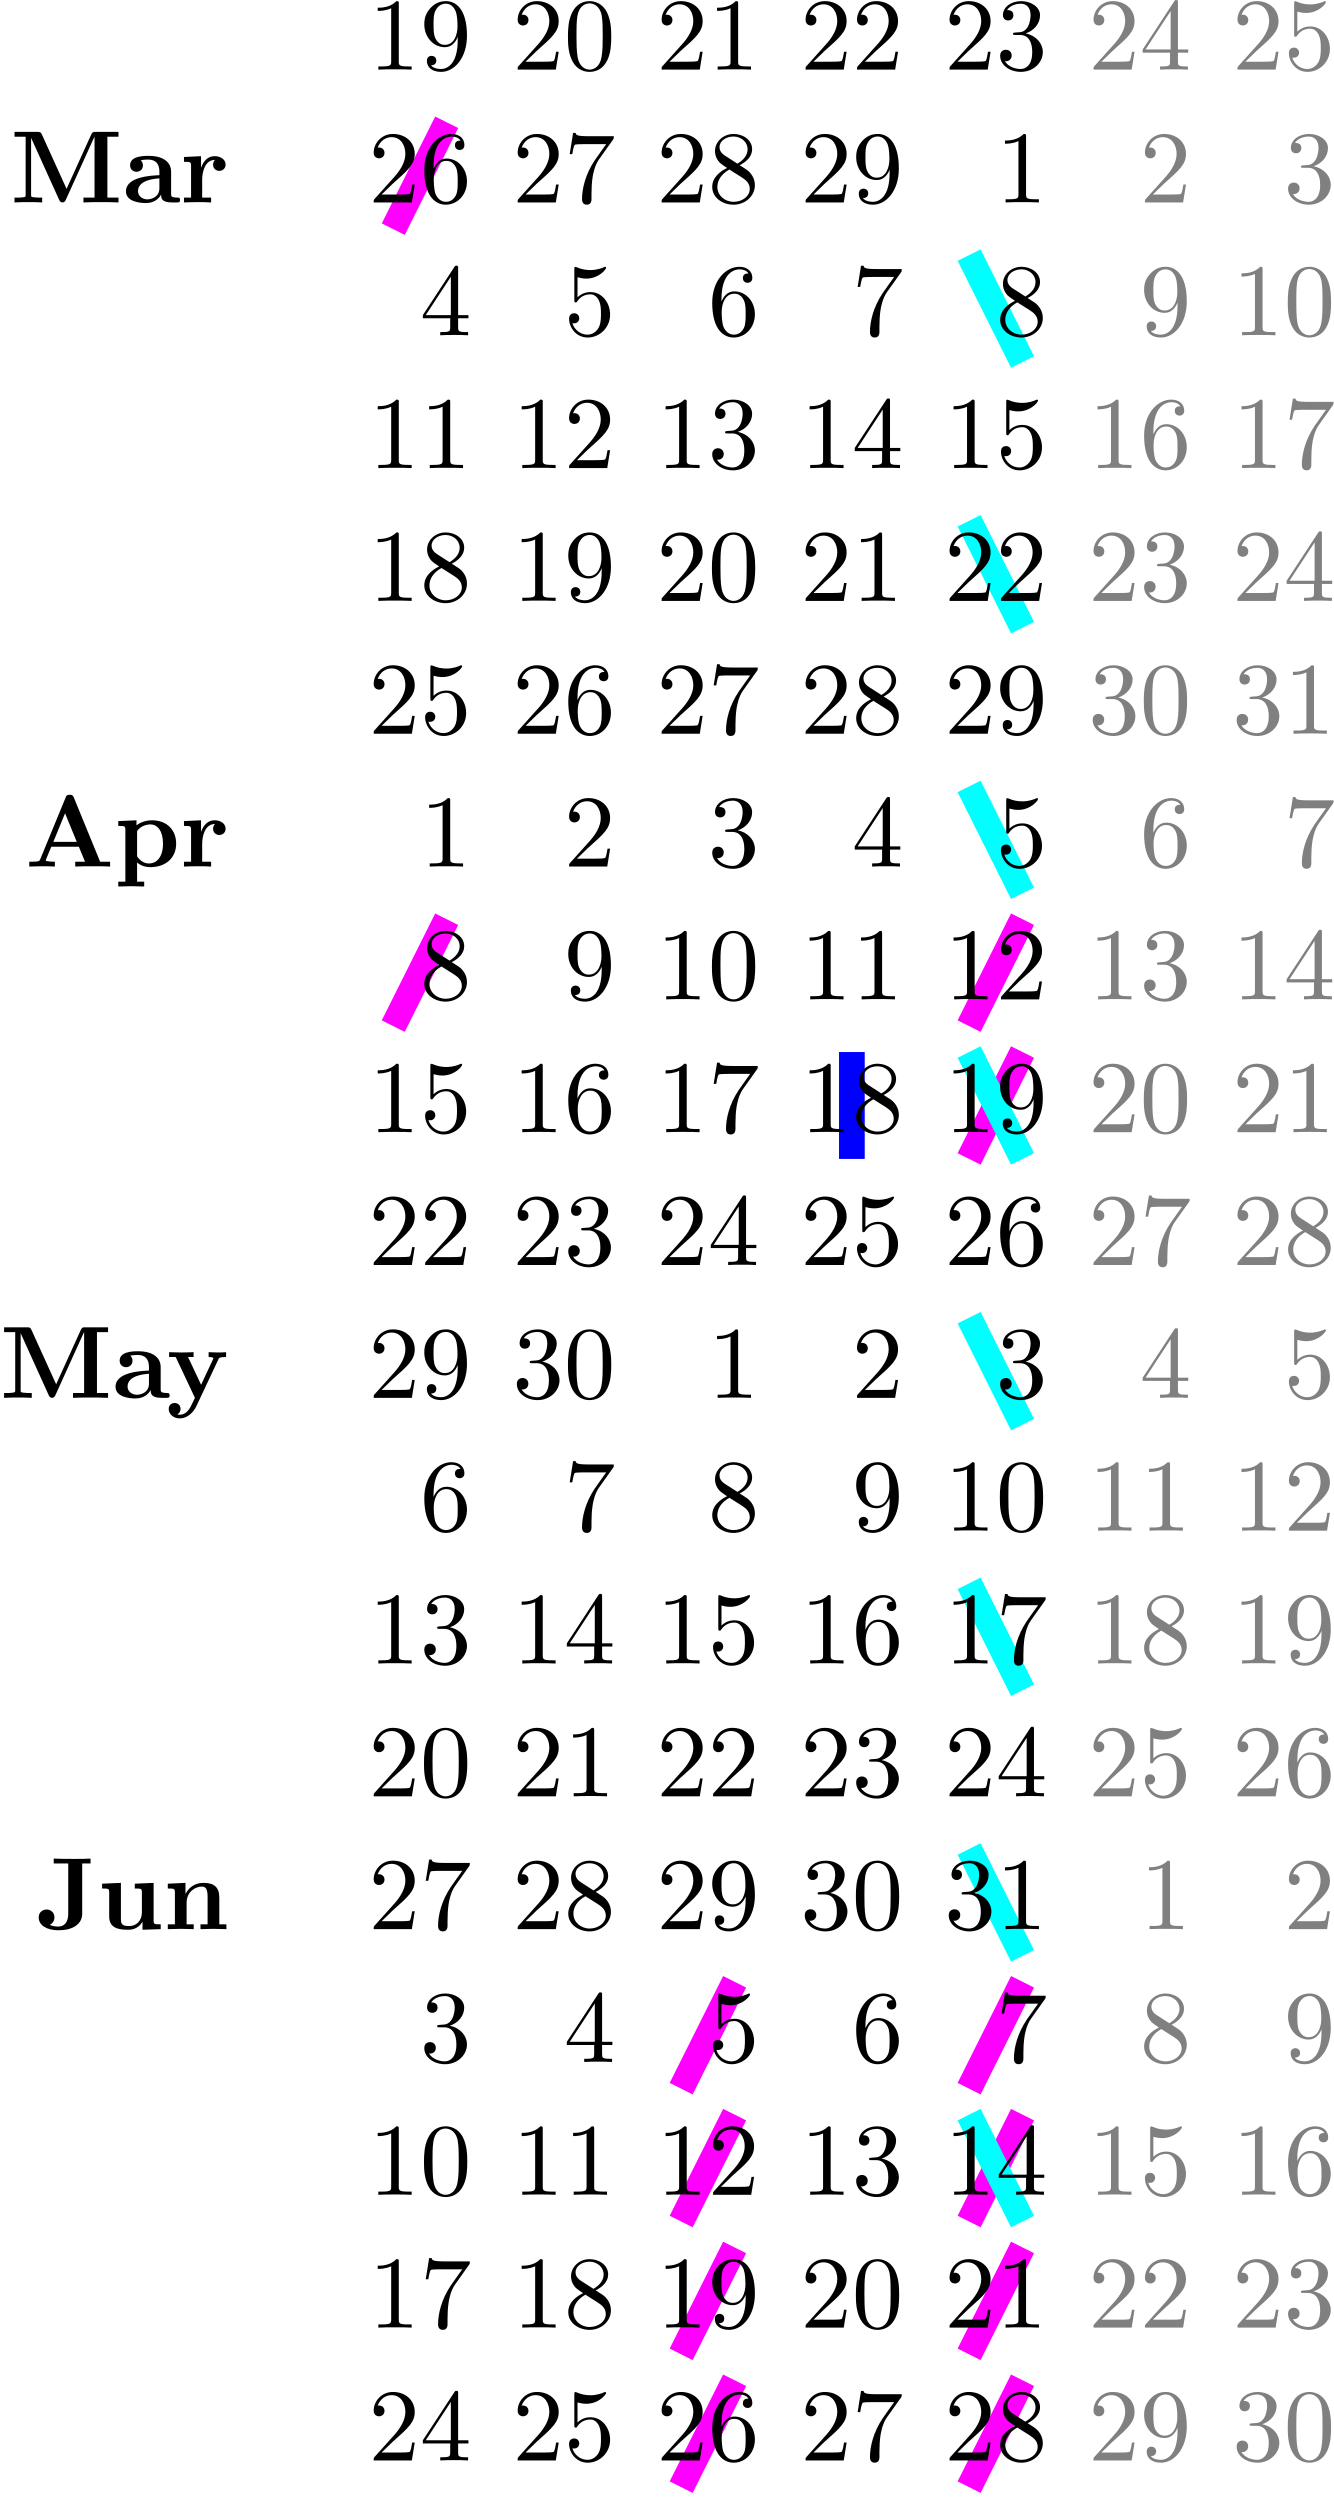
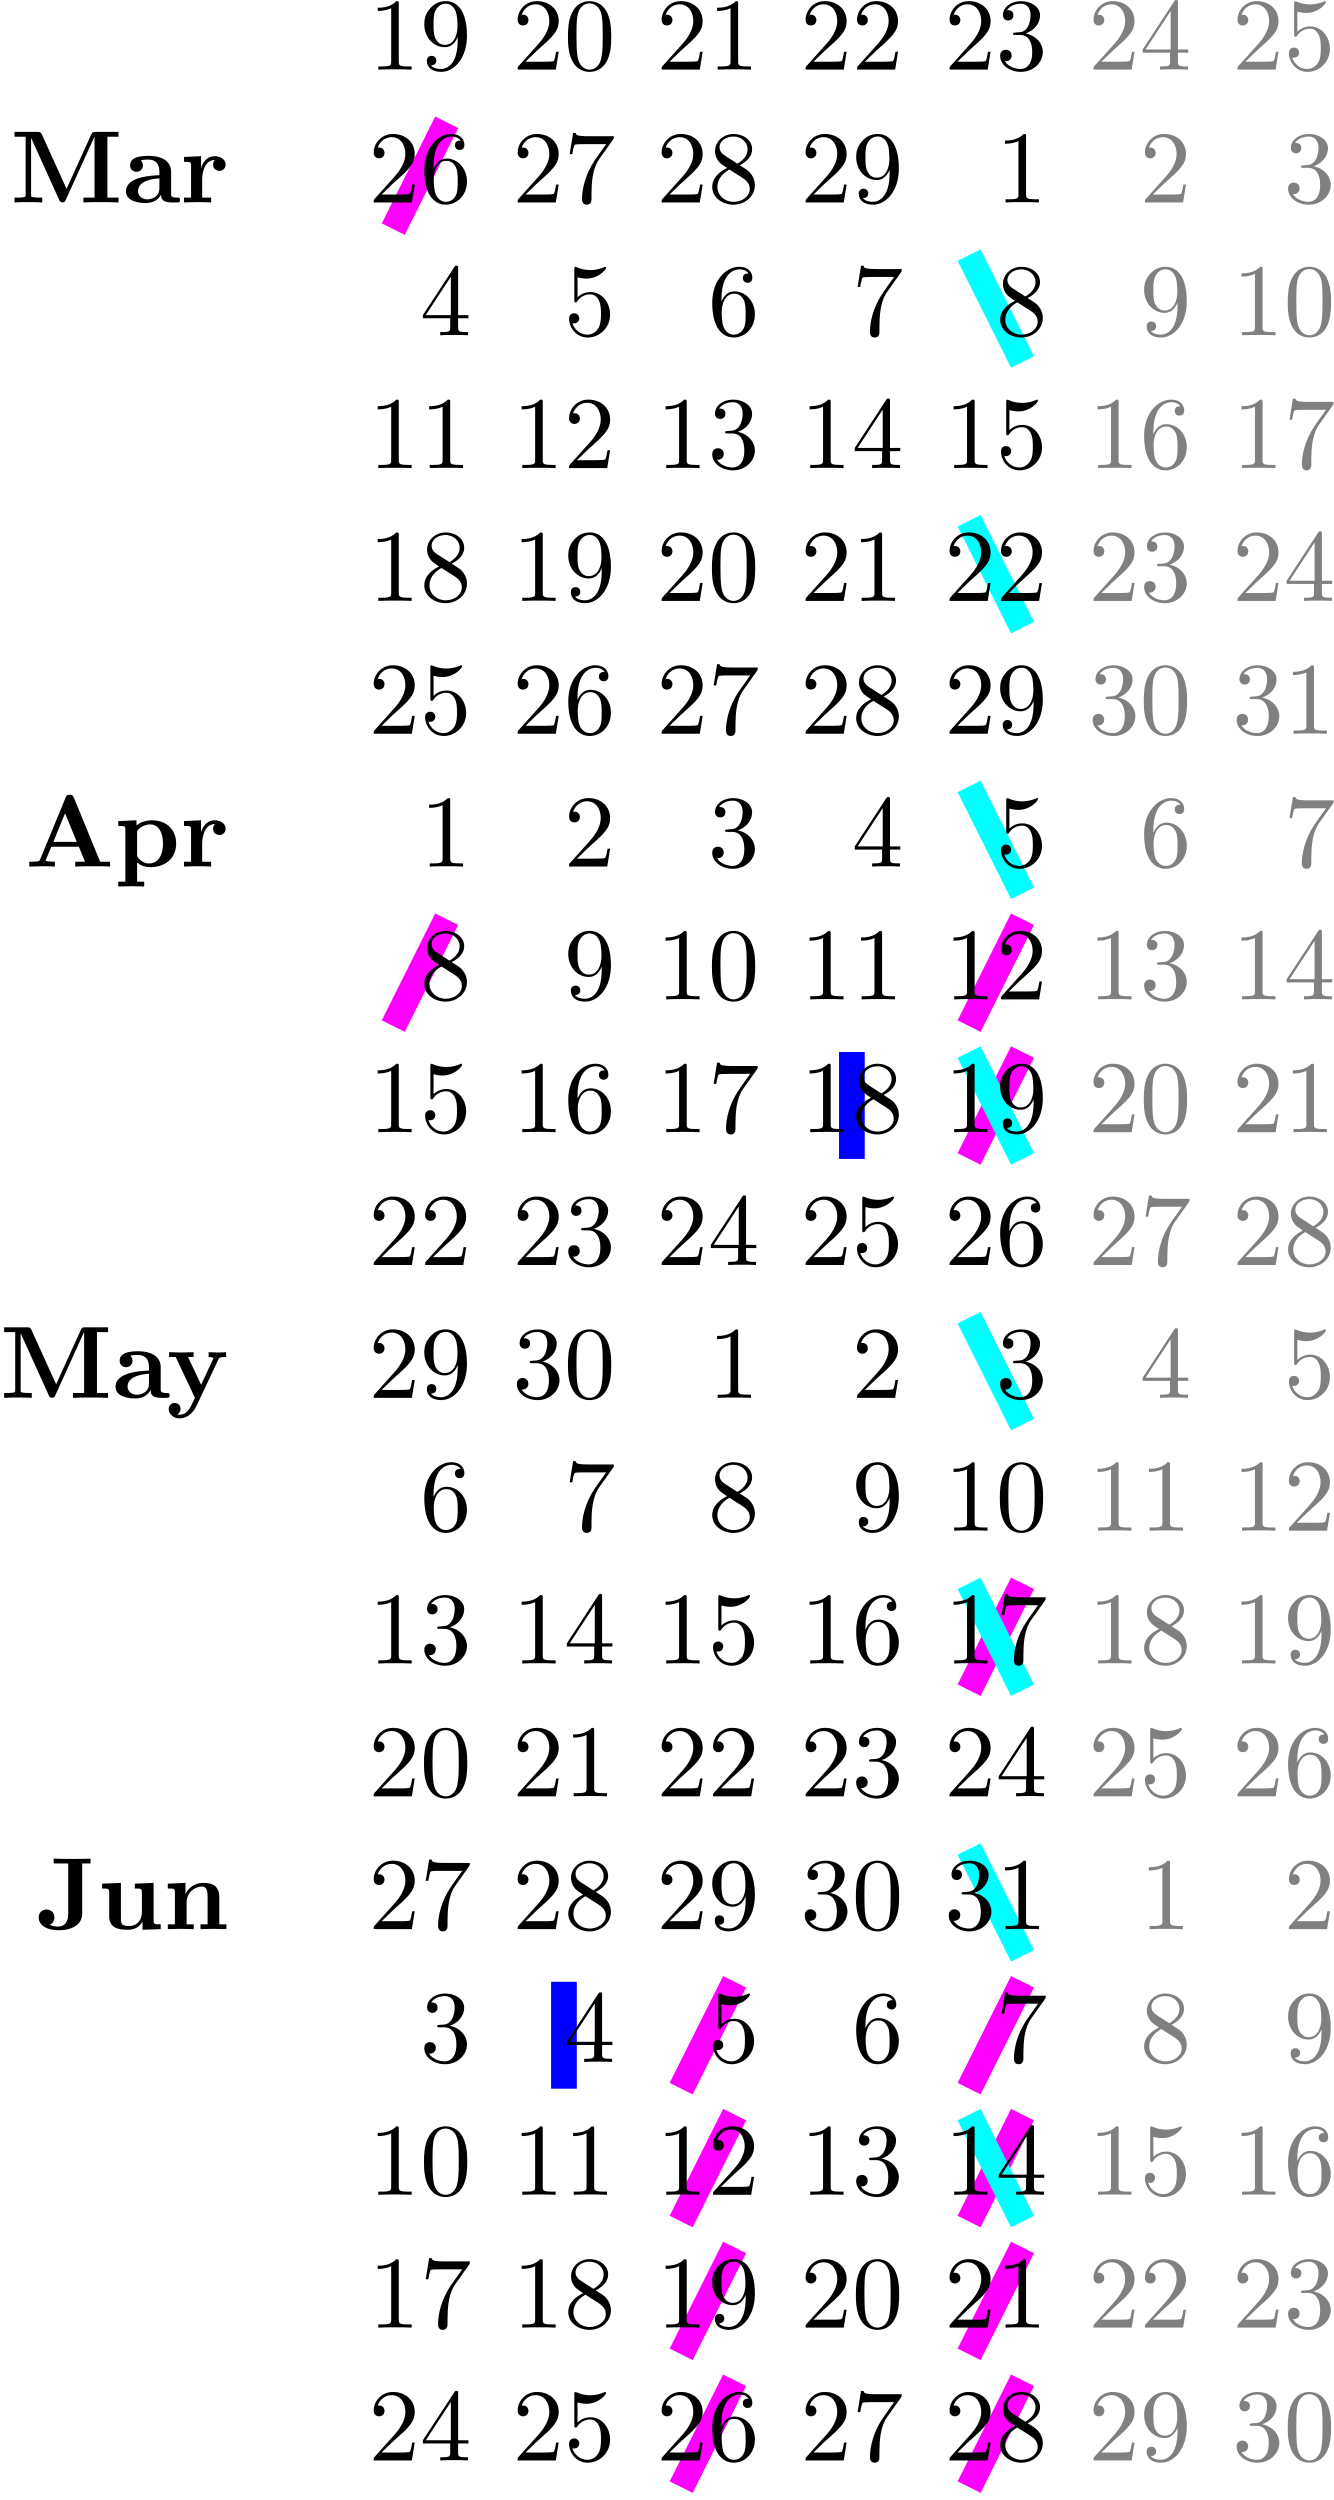
<svg xmlns="http://www.w3.org/2000/svg" xmlns:xlink="http://www.w3.org/1999/xlink" version="1.1" width="198.077pt" height="371.311pt" viewBox="10.179 253.291 198.077 371.311">
  <defs>
    <path id="g3-65" d="M5.171-7.331C5.051-7.615 4.92-7.615 4.735-7.615C4.429-7.615 4.385-7.527 4.309-7.331L1.604-.764C1.538-.6 1.505-.513 .676-.513H.447V0C.862-.011 1.385-.033 1.724-.033C2.149-.033 2.76-.033 3.164 0V-.513C3.142-.513 2.193-.513 2.193-.655C2.193-.665 2.225-.775 2.236-.785L2.782-2.105H5.705L6.36-.513H5.324V0C5.738-.033 6.775-.033 7.244-.033C7.68-.033 8.64-.033 9.022 0V-.513H7.964L5.171-7.331ZM4.244-5.651L5.487-2.618H3L4.244-5.651Z" />
    <path id="g3-74" d="M4.865-6.971H5.749V-7.484C5.367-7.451 4.44-7.451 4.015-7.451C3.436-7.451 2.367-7.451 1.844-7.484V-6.971H3.382V-1.625C3.382-1.418 3.382-.273 2.302-.273C2.116-.273 1.756-.305 1.429-.447V-.458C1.429-.458 1.92-.665 1.92-1.244C1.92-1.833 1.451-2.084 1.091-2.084C.687-2.084 .251-1.811 .251-1.244C.251-.404 1.113 .12 2.356 .12C3.818 .12 4.865-.502 4.865-1.636V-6.971Z" />
    <path id="g3-77" d="M5.956-1.44L3.338-7.211C3.218-7.484 3.098-7.484 2.858-7.484H.436V-6.971H1.615V-.829C1.615-.589 1.604-.578 1.298-.545C1.036-.513 1.015-.513 .709-.513H.436V0C.851-.033 1.473-.033 1.898-.033C2.356-.033 2.924-.033 3.371 0V-.513H3.098C2.902-.513 2.716-.524 2.52-.545C2.204-.578 2.193-.589 2.193-.829V-6.829H2.204L5.171-.273C5.269-.055 5.4 0 5.52 0C5.738 0 5.825-.164 5.869-.262L8.913-6.971H8.924V-.513H7.745V0C8.138-.033 9.153-.033 9.6-.033S11.073-.033 11.465 0V-.513H10.287V-6.971H11.465V-7.484H9.055C8.815-7.484 8.695-7.484 8.575-7.211L5.956-1.44Z" />
    <path id="g3-97" d="M4.08-.84C4.08-.502 4.08 0 5.215 0H5.738C5.956 0 6.087 0 6.087-.262C6.087-.513 5.945-.513 5.804-.513C5.138-.524 5.138-.665 5.138-.916V-3.262C5.138-4.233 4.364-4.942 2.738-4.942C2.116-4.942 .785-4.898 .785-3.938C.785-3.458 1.167-3.251 1.462-3.251C1.8-3.251 2.149-3.48 2.149-3.938C2.149-4.265 1.942-4.451 1.909-4.473C2.215-4.538 2.564-4.549 2.695-4.549C3.513-4.549 3.895-4.091 3.895-3.262V-2.891C3.12-2.858 .349-2.76 .349-1.178C.349-.131 1.702 .065 2.455 .065C3.327 .065 3.84-.382 4.08-.84ZM3.895-2.553V-1.516C3.895-.469 2.891-.327 2.618-.327C2.062-.327 1.625-.709 1.625-1.189C1.625-2.367 3.349-2.52 3.895-2.553Z" />
    <path id="g3-110" d="M1.244-3.884V-.513H.491V0C.796-.011 1.451-.033 1.865-.033C2.291-.033 2.935-.011 3.24 0V-.513H2.487V-2.793C2.487-3.982 3.425-4.516 4.113-4.516C4.484-4.516 4.713-4.287 4.713-3.458V-.513H3.96V0C4.265-.011 4.92-.033 5.335-.033C5.76-.033 6.404-.011 6.709 0V-.513H5.956V-3.338C5.956-4.484 5.367-4.909 4.276-4.909C3.229-4.909 2.651-4.287 2.367-3.731V-4.909L.491-4.822V-4.309C1.167-4.309 1.244-4.309 1.244-3.884Z" />
    <path id="g3-112" d="M2.4-3.589C2.4-3.796 2.411-3.807 2.564-3.96C3-4.407 3.567-4.473 3.807-4.473C4.538-4.473 5.149-3.807 5.149-2.433C5.149-.895 4.385-.327 3.676-.327C3.524-.327 3.011-.327 2.52-.916C2.4-1.058 2.4-1.069 2.4-1.276V-3.589ZM2.4-.425C2.869-.044 3.349 .065 3.796 .065C5.433 .065 6.545-.916 6.545-2.433C6.545-3.884 5.553-4.909 3.982-4.909C3.164-4.909 2.585-4.571 2.335-4.375V-4.909L.404-4.822V-4.309C1.08-4.309 1.156-4.309 1.156-3.895V1.604H.404V2.116C.709 2.105 1.364 2.084 1.778 2.084C2.204 2.084 2.847 2.105 3.153 2.116V1.604H2.4V-.425Z" />
    <path id="g3-114" d="M2.215-3.676V-4.909L.404-4.822V-4.309C1.08-4.309 1.156-4.309 1.156-3.884V-.513H.404V0C.785-.011 1.276-.033 1.778-.033C2.193-.033 2.891-.033 3.284 0V-.513H2.335V-2.422C2.335-3.185 2.607-4.516 3.698-4.516C3.687-4.505 3.491-4.331 3.491-4.015C3.491-3.567 3.84-3.349 4.156-3.349S4.822-3.578 4.822-4.015C4.822-4.593 4.233-4.909 3.665-4.909C2.902-4.909 2.465-4.364 2.215-3.676Z" />
    <path id="g3-117" d="M4.778-.785V.065L6.709 0V-.513C6.033-.513 5.956-.513 5.956-.938V-4.909L3.96-4.822V-4.309C4.636-4.309 4.713-4.309 4.713-3.884V-1.8C4.713-.905 4.156-.327 3.36-.327C2.52-.327 2.487-.6 2.487-1.189V-4.909L.491-4.822V-4.309C1.167-4.309 1.244-4.309 1.244-3.884V-1.342C1.244-.175 2.127 .065 3.207 .065C3.491 .065 4.276 .065 4.778-.785Z" />
    <path id="g3-121" d="M5.52-4.102C5.596-4.255 5.629-4.331 6.327-4.331V-4.844C6.065-4.822 5.738-4.811 5.465-4.811S4.702-4.833 4.473-4.844V-4.331C4.495-4.331 4.985-4.331 4.985-4.2C4.985-4.189 4.942-4.08 4.931-4.069L3.676-1.385L2.291-4.331H2.88V-4.844C2.52-4.822 1.538-4.811 1.527-4.811C1.222-4.811 .731-4.833 .284-4.844V-4.331H.982L3.022 0L2.771 .524C2.531 1.047 2.182 1.789 1.407 1.789C1.255 1.789 1.233 1.778 1.145 1.745C1.244 1.702 1.495 1.549 1.495 1.167C1.495 .807 1.233 .545 .862 .545C.556 .545 .24 .753 .24 1.178C.24 1.735 .753 2.182 1.407 2.182C2.247 2.182 2.88 1.505 3.175 .884L5.52-4.102Z" />
    <path id="g4-48" d="M5.018-3.491C5.018-4.364 4.964-5.236 4.582-6.044C4.08-7.091 3.185-7.265 2.727-7.265C2.073-7.265 1.276-6.982 .829-5.967C.48-5.215 .425-4.364 .425-3.491C.425-2.673 .469-1.691 .916-.862C1.385 .022 2.182 .24 2.716 .24C3.305 .24 4.135 .011 4.615-1.025C4.964-1.778 5.018-2.629 5.018-3.491ZM2.716 0C2.291 0 1.647-.273 1.451-1.32C1.331-1.975 1.331-2.978 1.331-3.622C1.331-4.32 1.331-5.04 1.418-5.629C1.625-6.927 2.444-7.025 2.716-7.025C3.076-7.025 3.796-6.829 4.004-5.749C4.113-5.138 4.113-4.309 4.113-3.622C4.113-2.804 4.113-2.062 3.993-1.364C3.829-.327 3.207 0 2.716 0Z" />
    <path id="g4-49" d="M3.207-6.982C3.207-7.244 3.207-7.265 2.956-7.265C2.28-6.567 1.32-6.567 .971-6.567V-6.229C1.189-6.229 1.833-6.229 2.4-6.513V-.862C2.4-.469 2.367-.338 1.385-.338H1.036V0C1.418-.033 2.367-.033 2.804-.033S4.189-.033 4.571 0V-.338H4.222C3.24-.338 3.207-.458 3.207-.862V-6.982Z" />
    <path id="g4-50" d="M1.385-.84L2.542-1.964C4.244-3.469 4.898-4.058 4.898-5.149C4.898-6.393 3.916-7.265 2.585-7.265C1.353-7.265 .545-6.262 .545-5.291C.545-4.68 1.091-4.68 1.124-4.68C1.309-4.68 1.691-4.811 1.691-5.258C1.691-5.542 1.495-5.825 1.113-5.825C1.025-5.825 1.004-5.825 .971-5.815C1.222-6.524 1.811-6.927 2.444-6.927C3.436-6.927 3.905-6.044 3.905-5.149C3.905-4.276 3.36-3.415 2.76-2.738L.665-.404C.545-.284 .545-.262 .545 0H4.593L4.898-1.898H4.625C4.571-1.571 4.495-1.091 4.385-.927C4.309-.84 3.589-.84 3.349-.84H1.385Z" />
    <path id="g4-51" d="M3.164-3.84C4.058-4.135 4.691-4.898 4.691-5.76C4.691-6.655 3.731-7.265 2.684-7.265C1.582-7.265 .753-6.611 .753-5.782C.753-5.422 .993-5.215 1.309-5.215C1.647-5.215 1.865-5.455 1.865-5.771C1.865-6.316 1.353-6.316 1.189-6.316C1.527-6.851 2.247-6.993 2.64-6.993C3.087-6.993 3.687-6.753 3.687-5.771C3.687-5.64 3.665-5.007 3.382-4.527C3.055-4.004 2.684-3.971 2.411-3.96C2.324-3.949 2.062-3.927 1.985-3.927C1.898-3.916 1.822-3.905 1.822-3.796C1.822-3.676 1.898-3.676 2.084-3.676H2.564C3.458-3.676 3.862-2.935 3.862-1.865C3.862-.382 3.109-.065 2.629-.065C2.16-.065 1.342-.251 .96-.895C1.342-.84 1.68-1.08 1.68-1.495C1.68-1.887 1.385-2.105 1.069-2.105C.807-2.105 .458-1.953 .458-1.473C.458-.48 1.473 .24 2.662 .24C3.993 .24 4.985-.753 4.985-1.865C4.985-2.76 4.298-3.611 3.164-3.84Z" />
    <path id="g4-52" d="M3.207-1.8V-.851C3.207-.458 3.185-.338 2.378-.338H2.149V0C2.596-.033 3.164-.033 3.622-.033S4.658-.033 5.105 0V-.338H4.876C4.069-.338 4.047-.458 4.047-.851V-1.8H5.138V-2.138H4.047V-7.102C4.047-7.32 4.047-7.385 3.873-7.385C3.775-7.385 3.742-7.385 3.655-7.255L.305-2.138V-1.8H3.207ZM3.273-2.138H.611L3.273-6.207V-2.138Z" />
    <path id="g4-53" d="M4.898-2.193C4.898-3.491 4.004-4.582 2.825-4.582C2.302-4.582 1.833-4.407 1.44-4.025V-6.153C1.658-6.087 2.018-6.011 2.367-6.011C3.709-6.011 4.473-7.004 4.473-7.145C4.473-7.211 4.44-7.265 4.364-7.265C4.353-7.265 4.331-7.265 4.276-7.233C4.058-7.135 3.524-6.916 2.793-6.916C2.356-6.916 1.855-6.993 1.342-7.222C1.255-7.255 1.233-7.255 1.211-7.255C1.102-7.255 1.102-7.167 1.102-6.993V-3.764C1.102-3.567 1.102-3.48 1.255-3.48C1.331-3.48 1.353-3.513 1.396-3.578C1.516-3.753 1.92-4.342 2.804-4.342C3.371-4.342 3.644-3.84 3.731-3.644C3.905-3.24 3.927-2.815 3.927-2.269C3.927-1.887 3.927-1.233 3.665-.775C3.404-.349 3-.065 2.498-.065C1.702-.065 1.08-.644 .895-1.287C.927-1.276 .96-1.265 1.08-1.265C1.44-1.265 1.625-1.538 1.625-1.8S1.44-2.335 1.08-2.335C.927-2.335 .545-2.258 .545-1.756C.545-.818 1.298 .24 2.52 .24C3.785 .24 4.898-.807 4.898-2.193Z" />
    <path id="g4-54" d="M1.44-3.578V-3.84C1.44-6.6 2.793-6.993 3.349-6.993C3.611-6.993 4.069-6.927 4.309-6.556C4.145-6.556 3.709-6.556 3.709-6.065C3.709-5.727 3.971-5.564 4.211-5.564C4.385-5.564 4.713-5.662 4.713-6.087C4.713-6.742 4.233-7.265 3.327-7.265C1.931-7.265 .458-5.858 .458-3.447C.458-.535 1.724 .24 2.738 .24C3.949 .24 4.985-.785 4.985-2.225C4.985-3.611 4.015-4.658 2.804-4.658C2.062-4.658 1.658-4.102 1.44-3.578ZM2.738-.065C2.051-.065 1.724-.72 1.658-.884C1.462-1.396 1.462-2.269 1.462-2.465C1.462-3.316 1.811-4.407 2.793-4.407C2.967-4.407 3.469-4.407 3.807-3.731C4.004-3.327 4.004-2.771 4.004-2.236C4.004-1.713 4.004-1.167 3.818-.775C3.491-.12 2.989-.065 2.738-.065Z" />
    <path id="g4-55" d="M5.193-6.644C5.291-6.775 5.291-6.796 5.291-7.025H2.64C1.309-7.025 1.287-7.167 1.244-7.375H.971L.611-5.127H.884C.916-5.302 1.015-5.989 1.156-6.12C1.233-6.185 2.084-6.185 2.225-6.185H4.484C4.364-6.011 3.502-4.822 3.262-4.462C2.28-2.989 1.92-1.473 1.92-.36C1.92-.251 1.92 .24 2.422 .24S2.924-.251 2.924-.36V-.916C2.924-1.516 2.956-2.116 3.044-2.705C3.087-2.956 3.24-3.895 3.72-4.571L5.193-6.644Z" />
    <path id="g4-56" d="M1.778-4.985C1.276-5.313 1.233-5.684 1.233-5.869C1.233-6.535 1.942-6.993 2.716-6.993C3.513-6.993 4.211-6.425 4.211-5.64C4.211-5.018 3.785-4.495 3.131-4.113L1.778-4.985ZM3.371-3.949C4.156-4.353 4.691-4.92 4.691-5.64C4.691-6.644 3.72-7.265 2.727-7.265C1.636-7.265 .753-6.458 .753-5.444C.753-5.247 .775-4.756 1.233-4.244C1.353-4.113 1.756-3.84 2.029-3.655C1.396-3.338 .458-2.727 .458-1.647C.458-.491 1.571 .24 2.716 .24C3.949 .24 4.985-.665 4.985-1.833C4.985-2.225 4.865-2.716 4.451-3.175C4.244-3.404 4.069-3.513 3.371-3.949ZM2.28-3.491L3.622-2.64C3.927-2.433 4.44-2.105 4.44-1.44C4.44-.633 3.622-.065 2.727-.065C1.789-.065 1.004-.742 1.004-1.647C1.004-2.28 1.353-2.978 2.28-3.491Z" />
    <path id="g4-57" d="M4.004-3.469V-3.12C4.004-.567 2.869-.065 2.236-.065C2.051-.065 1.462-.087 1.167-.458C1.647-.458 1.735-.775 1.735-.96C1.735-1.298 1.473-1.462 1.233-1.462C1.058-1.462 .731-1.364 .731-.938C.731-.207 1.32 .24 2.247 .24C3.655 .24 4.985-1.244 4.985-3.589C4.985-6.524 3.731-7.265 2.76-7.265C2.16-7.265 1.625-7.069 1.156-6.578C.709-6.087 .458-5.629 .458-4.811C.458-3.447 1.418-2.378 2.64-2.378C3.305-2.378 3.753-2.836 4.004-3.469ZM2.651-2.629C2.476-2.629 1.975-2.629 1.636-3.316C1.44-3.72 1.44-4.265 1.44-4.8C1.44-5.389 1.44-5.902 1.669-6.305C1.964-6.851 2.378-6.993 2.76-6.993C3.262-6.993 3.622-6.622 3.807-6.131C3.938-5.782 3.982-5.095 3.982-4.593C3.982-3.687 3.611-2.629 2.651-2.629Z" />
  </defs>
  <g id="page1" transform="matrix(1.4 0 0 1.4 0 0)">
    <g transform="matrix(1 0 0 1 -79.9143 0)">
      <use x="126.285" y="188.308" xlink:href="#g4-49" />
      <use x="131.74" y="188.308" xlink:href="#g4-57" />
    </g>
    <g transform="matrix(1 0 0 1 -64.6414 0)">
      <use x="126.285" y="188.308" xlink:href="#g4-50" />
      <use x="131.74" y="188.308" xlink:href="#g4-48" />
    </g>
    <g transform="matrix(1 0 0 1 -49.3685 0)">
      <use x="126.285" y="188.308" xlink:href="#g4-50" />
      <use x="131.74" y="188.308" xlink:href="#g4-49" />
    </g>
    <g transform="matrix(1 0 0 1 -34.0956 0)">
      <use x="126.285" y="188.308" xlink:href="#g4-50" />
      <use x="131.74" y="188.308" xlink:href="#g4-50" />
    </g>
    <g transform="matrix(1 0 0 1 -18.823 0)">
      <use x="126.285" y="188.308" xlink:href="#g4-50" />
      <use x="131.74" y="188.308" xlink:href="#g4-51" />
    </g>
    <g fill="#808080" transform="matrix(1 0 0 1 -3.55 0)">
      <use x="126.285" y="188.308" xlink:href="#g4-50" />
      <use x="131.74" y="188.308" xlink:href="#g4-52" />
    </g>
    <g fill="#808080" transform="matrix(1 0 0 1 11.723 0)">
      <use x="126.285" y="188.308" xlink:href="#g4-50" />
      <use x="131.74" y="188.308" xlink:href="#g4-53" />
    </g>
    <path d="M48.992 205.234L54.66 193.895" stroke="#f0f" fill="none" stroke-width="2.727" stroke-miterlimit="10" />
    <g transform="matrix(1 0 0 1 -79.9143 14.091)">
      <use x="126.285" y="188.308" xlink:href="#g4-50" />
      <use x="131.74" y="188.308" xlink:href="#g4-54" />
    </g>
    <g transform="matrix(1 0 0 1 -64.6414 14.091)">
      <use x="126.285" y="188.308" xlink:href="#g4-50" />
      <use x="131.74" y="188.308" xlink:href="#g4-55" />
    </g>
    <g transform="matrix(1 0 0 1 -49.3685 14.091)">
      <use x="126.285" y="188.308" xlink:href="#g4-50" />
      <use x="131.74" y="188.308" xlink:href="#g4-56" />
    </g>
    <g transform="matrix(1 0 0 1 -34.0956 14.091)">
      <use x="126.285" y="188.308" xlink:href="#g4-50" />
      <use x="131.74" y="188.308" xlink:href="#g4-57" />
    </g>
    <g transform="matrix(1 0 0 1 -117.9089 14.091)">
      <use x="126.285" y="188.308" xlink:href="#g3-77" />
      <use x="138.194" y="188.308" xlink:href="#g3-97" />
      <use x="144.293" y="188.308" xlink:href="#g3-114" />
    </g>
    <g transform="matrix(1 0 0 1 -18.823 14.091)">
      <use x="131.74" y="188.308" xlink:href="#g4-49" />
    </g>
    <g fill="#808080" transform="matrix(1 0 0 1 -3.55 14.091)">
      <use x="131.74" y="188.308" xlink:href="#g4-50" />
    </g>
    <g fill="#808080" transform="matrix(1 0 0 1 11.723 14.091)">
      <use x="131.74" y="188.308" xlink:href="#g4-51" />
    </g>
    <g transform="matrix(1 0 0 1 -79.9143 28.182)">
      <use x="131.74" y="188.308" xlink:href="#g4-52" />
    </g>
    <g transform="matrix(1 0 0 1 -64.6414 28.182)">
      <use x="131.74" y="188.308" xlink:href="#g4-53" />
    </g>
    <g transform="matrix(1 0 0 1 -49.3685 28.182)">
      <use x="131.74" y="188.308" xlink:href="#g4-54" />
    </g>
    <g transform="matrix(1 0 0 1 -34.0956 28.182)">
      <use x="131.74" y="188.308" xlink:href="#g4-55" />
    </g>
    <path d="M115.75 219.324L110.082 207.984" stroke="#0ff" fill="none" stroke-width="2.727" stroke-miterlimit="10" />
    <g transform="matrix(1 0 0 1 -18.823 28.182)">
      <use x="131.74" y="188.308" xlink:href="#g4-56" />
    </g>
    <g fill="#808080" transform="matrix(1 0 0 1 -3.55 28.182)">
      <use x="131.74" y="188.308" xlink:href="#g4-57" />
    </g>
    <g fill="#808080" transform="matrix(1 0 0 1 11.723 28.182)">
      <use x="126.285" y="188.308" xlink:href="#g4-49" />
      <use x="131.74" y="188.308" xlink:href="#g4-48" />
    </g>
    <g transform="matrix(1 0 0 1 -79.9143 42.273)">
      <use x="126.285" y="188.308" xlink:href="#g4-49" />
      <use x="131.74" y="188.308" xlink:href="#g4-49" />
    </g>
    <g transform="matrix(1 0 0 1 -64.6414 42.273)">
      <use x="126.285" y="188.308" xlink:href="#g4-49" />
      <use x="131.74" y="188.308" xlink:href="#g4-50" />
    </g>
    <g transform="matrix(1 0 0 1 -49.3685 42.273)">
      <use x="126.285" y="188.308" xlink:href="#g4-49" />
      <use x="131.74" y="188.308" xlink:href="#g4-51" />
    </g>
    <g transform="matrix(1 0 0 1 -34.0956 42.273)">
      <use x="126.285" y="188.308" xlink:href="#g4-49" />
      <use x="131.74" y="188.308" xlink:href="#g4-52" />
    </g>
    <g transform="matrix(1 0 0 1 -18.823 42.273)">
      <use x="126.285" y="188.308" xlink:href="#g4-49" />
      <use x="131.74" y="188.308" xlink:href="#g4-53" />
    </g>
    <g fill="#808080" transform="matrix(1 0 0 1 -3.55 42.273)">
      <use x="126.285" y="188.308" xlink:href="#g4-49" />
      <use x="131.74" y="188.308" xlink:href="#g4-54" />
    </g>
    <g fill="#808080" transform="matrix(1 0 0 1 11.723 42.273)">
      <use x="126.285" y="188.308" xlink:href="#g4-49" />
      <use x="131.74" y="188.308" xlink:href="#g4-55" />
    </g>
    <g transform="matrix(1 0 0 1 -79.9143 56.364)">
      <use x="126.285" y="188.308" xlink:href="#g4-49" />
      <use x="131.74" y="188.308" xlink:href="#g4-56" />
    </g>
    <g transform="matrix(1 0 0 1 -64.6414 56.364)">
      <use x="126.285" y="188.308" xlink:href="#g4-49" />
      <use x="131.74" y="188.308" xlink:href="#g4-57" />
    </g>
    <g transform="matrix(1 0 0 1 -49.3685 56.364)">
      <use x="126.285" y="188.308" xlink:href="#g4-50" />
      <use x="131.74" y="188.308" xlink:href="#g4-48" />
    </g>
    <g transform="matrix(1 0 0 1 -34.0956 56.364)">
      <use x="126.285" y="188.308" xlink:href="#g4-50" />
      <use x="131.74" y="188.308" xlink:href="#g4-49" />
    </g>
    <path d="M115.75 247.508L110.082 236.168" stroke="#0ff" fill="none" stroke-width="2.727" stroke-miterlimit="10" />
    <g transform="matrix(1 0 0 1 -18.823 56.364)">
      <use x="126.285" y="188.308" xlink:href="#g4-50" />
      <use x="131.74" y="188.308" xlink:href="#g4-50" />
    </g>
    <g fill="#808080" transform="matrix(1 0 0 1 -3.55 56.364)">
      <use x="126.285" y="188.308" xlink:href="#g4-50" />
      <use x="131.74" y="188.308" xlink:href="#g4-51" />
    </g>
    <g fill="#808080" transform="matrix(1 0 0 1 11.723 56.364)">
      <use x="126.285" y="188.308" xlink:href="#g4-50" />
      <use x="131.74" y="188.308" xlink:href="#g4-52" />
    </g>
    <g transform="matrix(1 0 0 1 -79.9143 70.455)">
      <use x="126.285" y="188.308" xlink:href="#g4-50" />
      <use x="131.74" y="188.308" xlink:href="#g4-53" />
    </g>
    <g transform="matrix(1 0 0 1 -64.6414 70.455)">
      <use x="126.285" y="188.308" xlink:href="#g4-50" />
      <use x="131.74" y="188.308" xlink:href="#g4-54" />
    </g>
    <g transform="matrix(1 0 0 1 -49.3685 70.455)">
      <use x="126.285" y="188.308" xlink:href="#g4-50" />
      <use x="131.74" y="188.308" xlink:href="#g4-55" />
    </g>
    <g transform="matrix(1 0 0 1 -34.0956 70.455)">
      <use x="126.285" y="188.308" xlink:href="#g4-50" />
      <use x="131.74" y="188.308" xlink:href="#g4-56" />
    </g>
    <g transform="matrix(1 0 0 1 -18.823 70.455)">
      <use x="126.285" y="188.308" xlink:href="#g4-50" />
      <use x="131.74" y="188.308" xlink:href="#g4-57" />
    </g>
    <g fill="#808080" transform="matrix(1 0 0 1 -3.55 70.455)">
      <use x="126.285" y="188.308" xlink:href="#g4-51" />
      <use x="131.74" y="188.308" xlink:href="#g4-48" />
    </g>
    <g fill="#808080" transform="matrix(1 0 0 1 11.723 70.455)">
      <use x="126.285" y="188.308" xlink:href="#g4-51" />
      <use x="131.74" y="188.308" xlink:href="#g4-49" />
    </g>
    <g transform="matrix(1 0 0 1 -116.3558 84.546)">
      <use x="126.285" y="188.308" xlink:href="#g3-65" />
      <use x="135.77" y="188.308" xlink:href="#g3-112" />
      <use x="142.74" y="188.308" xlink:href="#g3-114" />
    </g>
    <g transform="matrix(1 0 0 1 -79.9143 84.546)">
      <use x="131.74" y="188.308" xlink:href="#g4-49" />
    </g>
    <g transform="matrix(1 0 0 1 -64.6414 84.546)">
      <use x="131.74" y="188.308" xlink:href="#g4-50" />
    </g>
    <g transform="matrix(1 0 0 1 -49.3685 84.546)">
      <use x="131.74" y="188.308" xlink:href="#g4-51" />
    </g>
    <g transform="matrix(1 0 0 1 -34.0956 84.546)">
      <use x="131.74" y="188.308" xlink:href="#g4-52" />
    </g>
    <path d="M115.75 275.688L110.082 264.352" stroke="#0ff" fill="none" stroke-width="2.727" stroke-miterlimit="10" />
    <g transform="matrix(1 0 0 1 -18.823 84.546)">
      <use x="131.74" y="188.308" xlink:href="#g4-53" />
    </g>
    <g fill="#808080" transform="matrix(1 0 0 1 -3.55 84.546)">
      <use x="131.74" y="188.308" xlink:href="#g4-54" />
    </g>
    <g fill="#808080" transform="matrix(1 0 0 1 11.723 84.546)">
      <use x="131.74" y="188.308" xlink:href="#g4-55" />
    </g>
    <path d="M48.992 289.781L54.66 278.441" stroke="#f0f" fill="none" stroke-width="2.727" stroke-miterlimit="10" />
    <g transform="matrix(1 0 0 1 -79.9143 98.637)">
      <use x="131.74" y="188.308" xlink:href="#g4-56" />
    </g>
    <g transform="matrix(1 0 0 1 -64.6414 98.637)">
      <use x="131.74" y="188.308" xlink:href="#g4-57" />
    </g>
    <g transform="matrix(1 0 0 1 -49.3685 98.637)">
      <use x="126.285" y="188.308" xlink:href="#g4-49" />
      <use x="131.74" y="188.308" xlink:href="#g4-48" />
    </g>
    <g transform="matrix(1 0 0 1 -34.0956 98.637)">
      <use x="126.285" y="188.308" xlink:href="#g4-49" />
      <use x="131.74" y="188.308" xlink:href="#g4-49" />
    </g>
    <path d="M110.082 289.781L115.75 278.441" stroke="#f0f" fill="none" stroke-width="2.727" stroke-miterlimit="10" />
    <g transform="matrix(1 0 0 1 -18.823 98.637)">
      <use x="126.285" y="188.308" xlink:href="#g4-49" />
      <use x="131.74" y="188.308" xlink:href="#g4-50" />
    </g>
    <g fill="#808080" transform="matrix(1 0 0 1 -3.55 98.637)">
      <use x="126.285" y="188.308" xlink:href="#g4-49" />
      <use x="131.74" y="188.308" xlink:href="#g4-51" />
    </g>
    <g fill="#808080" transform="matrix(1 0 0 1 11.723 98.637)">
      <use x="126.285" y="188.308" xlink:href="#g4-49" />
      <use x="131.74" y="188.308" xlink:href="#g4-52" />
    </g>
    <g transform="matrix(1 0 0 1 -79.9143 112.728)">
      <use x="126.285" y="188.308" xlink:href="#g4-49" />
      <use x="131.74" y="188.308" xlink:href="#g4-53" />
    </g>
    <g transform="matrix(1 0 0 1 -64.6414 112.728)">
      <use x="126.285" y="188.308" xlink:href="#g4-49" />
      <use x="131.74" y="188.308" xlink:href="#g4-54" />
    </g>
    <g transform="matrix(1 0 0 1 -49.3685 112.728)">
      <use x="126.285" y="188.308" xlink:href="#g4-49" />
      <use x="131.74" y="188.308" xlink:href="#g4-55" />
    </g>
    <path d="M97.645 303.871V292.531" stroke="#00f" fill="none" stroke-width="2.727" stroke-miterlimit="10" />
    <g transform="matrix(1 0 0 1 -34.0956 112.728)">
      <use x="126.285" y="188.308" xlink:href="#g4-49" />
      <use x="131.74" y="188.308" xlink:href="#g4-56" />
    </g>
    <path d="M110.082 303.871L115.75 292.531" stroke="#f0f" fill="none" stroke-width="2.727" stroke-miterlimit="10" />
    <path d="M115.75 303.871L110.082 292.531" stroke="#0ff" fill="none" stroke-width="2.727" stroke-miterlimit="10" />
    <g transform="matrix(1 0 0 1 -18.823 112.728)">
      <use x="126.285" y="188.308" xlink:href="#g4-49" />
      <use x="131.74" y="188.308" xlink:href="#g4-57" />
    </g>
    <g fill="#808080" transform="matrix(1 0 0 1 -3.55 112.728)">
      <use x="126.285" y="188.308" xlink:href="#g4-50" />
      <use x="131.74" y="188.308" xlink:href="#g4-48" />
    </g>
    <g fill="#808080" transform="matrix(1 0 0 1 11.723 112.728)">
      <use x="126.285" y="188.308" xlink:href="#g4-50" />
      <use x="131.74" y="188.308" xlink:href="#g4-49" />
    </g>
    <g transform="matrix(1 0 0 1 -79.9143 126.819)">
      <use x="126.285" y="188.308" xlink:href="#g4-50" />
      <use x="131.74" y="188.308" xlink:href="#g4-50" />
    </g>
    <g transform="matrix(1 0 0 1 -64.6414 126.819)">
      <use x="126.285" y="188.308" xlink:href="#g4-50" />
      <use x="131.74" y="188.308" xlink:href="#g4-51" />
    </g>
    <g transform="matrix(1 0 0 1 -49.3685 126.819)">
      <use x="126.285" y="188.308" xlink:href="#g4-50" />
      <use x="131.74" y="188.308" xlink:href="#g4-52" />
    </g>
    <g transform="matrix(1 0 0 1 -34.0956 126.819)">
      <use x="126.285" y="188.308" xlink:href="#g4-50" />
      <use x="131.74" y="188.308" xlink:href="#g4-53" />
    </g>
    <g transform="matrix(1 0 0 1 -18.823 126.819)">
      <use x="126.285" y="188.308" xlink:href="#g4-50" />
      <use x="131.74" y="188.308" xlink:href="#g4-54" />
    </g>
    <g fill="#808080" transform="matrix(1 0 0 1 -3.55 126.819)">
      <use x="126.285" y="188.308" xlink:href="#g4-50" />
      <use x="131.74" y="188.308" xlink:href="#g4-55" />
    </g>
    <g fill="#808080" transform="matrix(1 0 0 1 11.723 126.819)">
      <use x="126.285" y="188.308" xlink:href="#g4-50" />
      <use x="131.74" y="188.308" xlink:href="#g4-56" />
    </g>
    <g transform="matrix(1 0 0 1 -79.9143 140.91)">
      <use x="126.285" y="188.308" xlink:href="#g4-50" />
      <use x="131.74" y="188.308" xlink:href="#g4-57" />
    </g>
    <g transform="matrix(1 0 0 1 -64.6414 140.91)">
      <use x="126.285" y="188.308" xlink:href="#g4-51" />
      <use x="131.74" y="188.308" xlink:href="#g4-48" />
    </g>
    <g transform="matrix(1 0 0 1 -119.0149 140.91)">
      <use x="126.285" y="188.308" xlink:href="#g3-77" />
      <use x="138.194" y="188.308" xlink:href="#g3-97" />
      <use x="143.944" y="188.308" xlink:href="#g3-121" />
    </g>
    <g transform="matrix(1 0 0 1 -49.3685 140.91)">
      <use x="131.74" y="188.308" xlink:href="#g4-49" />
    </g>
    <g transform="matrix(1 0 0 1 -34.0956 140.91)">
      <use x="131.74" y="188.308" xlink:href="#g4-50" />
    </g>
    <path d="M115.75 332.055L110.082 320.715" stroke="#0ff" fill="none" stroke-width="2.727" stroke-miterlimit="10" />
    <g transform="matrix(1 0 0 1 -18.823 140.91)">
      <use x="131.74" y="188.308" xlink:href="#g4-51" />
    </g>
    <g fill="#808080" transform="matrix(1 0 0 1 -3.55 140.91)">
      <use x="131.74" y="188.308" xlink:href="#g4-52" />
    </g>
    <g fill="#808080" transform="matrix(1 0 0 1 11.723 140.91)">
      <use x="131.74" y="188.308" xlink:href="#g4-53" />
    </g>
    <g transform="matrix(1 0 0 1 -79.9143 155.002)">
      <use x="131.74" y="188.308" xlink:href="#g4-54" />
    </g>
    <g transform="matrix(1 0 0 1 -64.6414 155.002)">
      <use x="131.74" y="188.308" xlink:href="#g4-55" />
    </g>
    <g transform="matrix(1 0 0 1 -49.3685 155.002)">
      <use x="131.74" y="188.308" xlink:href="#g4-56" />
    </g>
    <g transform="matrix(1 0 0 1 -34.0956 155.002)">
      <use x="131.74" y="188.308" xlink:href="#g4-57" />
    </g>
    <g transform="matrix(1 0 0 1 -18.823 155.002)">
      <use x="126.285" y="188.308" xlink:href="#g4-49" />
      <use x="131.74" y="188.308" xlink:href="#g4-48" />
    </g>
    <g fill="#808080" transform="matrix(1 0 0 1 -3.55 155.002)">
      <use x="126.285" y="188.308" xlink:href="#g4-49" />
      <use x="131.74" y="188.308" xlink:href="#g4-49" />
    </g>
    <g fill="#808080" transform="matrix(1 0 0 1 11.723 155.002)">
      <use x="126.285" y="188.308" xlink:href="#g4-49" />
      <use x="131.74" y="188.308" xlink:href="#g4-50" />
    </g>
    <g transform="matrix(1 0 0 1 -79.9143 169.093)">
      <use x="126.285" y="188.308" xlink:href="#g4-49" />
      <use x="131.74" y="188.308" xlink:href="#g4-51" />
    </g>
    <g transform="matrix(1 0 0 1 -64.6414 169.093)">
      <use x="126.285" y="188.308" xlink:href="#g4-49" />
      <use x="131.74" y="188.308" xlink:href="#g4-52" />
    </g>
    <g transform="matrix(1 0 0 1 -49.3685 169.093)">
      <use x="126.285" y="188.308" xlink:href="#g4-49" />
      <use x="131.74" y="188.308" xlink:href="#g4-53" />
    </g>
    <g transform="matrix(1 0 0 1 -34.0956 169.093)">
      <use x="126.285" y="188.308" xlink:href="#g4-49" />
      <use x="131.74" y="188.308" xlink:href="#g4-54" />
    </g>
+     <path d="M110.082 360.234L115.75 348.895" stroke="#f0f" fill="none" stroke-width="2.727" stroke-miterlimit="10" />
    <path d="M115.75 360.234L110.082 348.895" stroke="#0ff" fill="none" stroke-width="2.727" stroke-miterlimit="10" />
    <g transform="matrix(1 0 0 1 -18.823 169.093)">
      <use x="126.285" y="188.308" xlink:href="#g4-49" />
      <use x="131.74" y="188.308" xlink:href="#g4-55" />
    </g>
    <g fill="#808080" transform="matrix(1 0 0 1 -3.55 169.093)">
      <use x="126.285" y="188.308" xlink:href="#g4-49" />
      <use x="131.74" y="188.308" xlink:href="#g4-56" />
    </g>
    <g fill="#808080" transform="matrix(1 0 0 1 11.723 169.093)">
      <use x="126.285" y="188.308" xlink:href="#g4-49" />
      <use x="131.74" y="188.308" xlink:href="#g4-57" />
    </g>
    <g transform="matrix(1 0 0 1 -79.9143 183.184)">
      <use x="126.285" y="188.308" xlink:href="#g4-50" />
      <use x="131.74" y="188.308" xlink:href="#g4-48" />
    </g>
    <g transform="matrix(1 0 0 1 -64.6414 183.184)">
      <use x="126.285" y="188.308" xlink:href="#g4-50" />
      <use x="131.74" y="188.308" xlink:href="#g4-49" />
    </g>
    <g transform="matrix(1 0 0 1 -49.3685 183.184)">
      <use x="126.285" y="188.308" xlink:href="#g4-50" />
      <use x="131.74" y="188.308" xlink:href="#g4-50" />
    </g>
    <g transform="matrix(1 0 0 1 -34.0956 183.184)">
      <use x="126.285" y="188.308" xlink:href="#g4-50" />
      <use x="131.74" y="188.308" xlink:href="#g4-51" />
    </g>
    <g transform="matrix(1 0 0 1 -18.823 183.184)">
      <use x="126.285" y="188.308" xlink:href="#g4-50" />
      <use x="131.74" y="188.308" xlink:href="#g4-52" />
    </g>
    <g fill="#808080" transform="matrix(1 0 0 1 -3.55 183.184)">
      <use x="126.285" y="188.308" xlink:href="#g4-50" />
      <use x="131.74" y="188.308" xlink:href="#g4-53" />
    </g>
    <g fill="#808080" transform="matrix(1 0 0 1 11.723 183.184)">
      <use x="126.285" y="188.308" xlink:href="#g4-50" />
      <use x="131.74" y="188.308" xlink:href="#g4-54" />
    </g>
    <g transform="matrix(1 0 0 1 -79.9143 197.275)">
      <use x="126.285" y="188.308" xlink:href="#g4-50" />
      <use x="131.74" y="188.308" xlink:href="#g4-55" />
    </g>
    <g transform="matrix(1 0 0 1 -64.6414 197.275)">
      <use x="126.285" y="188.308" xlink:href="#g4-50" />
      <use x="131.74" y="188.308" xlink:href="#g4-56" />
    </g>
    <g transform="matrix(1 0 0 1 -49.3685 197.275)">
      <use x="126.285" y="188.308" xlink:href="#g4-50" />
      <use x="131.74" y="188.308" xlink:href="#g4-57" />
    </g>
    <g transform="matrix(1 0 0 1 -34.0956 197.275)">
      <use x="126.285" y="188.308" xlink:href="#g4-51" />
      <use x="131.74" y="188.308" xlink:href="#g4-48" />
    </g>
    <path d="M115.75 388.418L110.082 377.078" stroke="#0ff" fill="none" stroke-width="2.727" stroke-miterlimit="10" />
    <g transform="matrix(1 0 0 1 -18.823 197.275)">
      <use x="126.285" y="188.308" xlink:href="#g4-51" />
      <use x="131.74" y="188.308" xlink:href="#g4-49" />
    </g>
    <g transform="matrix(1 0 0 1 -115.1588 197.275)">
      <use x="126.285" y="188.308" xlink:href="#g3-74" />
      <use x="132.77" y="188.308" xlink:href="#g3-117" />
      <use x="139.74" y="188.308" xlink:href="#g3-110" />
    </g>
    <g fill="#808080" transform="matrix(1 0 0 1 -3.55 197.275)">
      <use x="131.74" y="188.308" xlink:href="#g4-49" />
    </g>
    <g fill="#808080" transform="matrix(1 0 0 1 11.723 197.275)">
      <use x="131.74" y="188.308" xlink:href="#g4-50" />
    </g>
    <g transform="matrix(1 0 0 1 -79.9143 211.366)">
      <use x="131.74" y="188.308" xlink:href="#g4-51" />
    </g>
+     <path d="M67.098 402.508V391.168" stroke="#00f" fill="none" stroke-width="2.727" stroke-miterlimit="10" />
    <g transform="matrix(1 0 0 1 -64.6414 211.366)">
      <use x="131.74" y="188.308" xlink:href="#g4-52" />
    </g>
    <path d="M79.535 402.508L85.207 391.168" stroke="#f0f" fill="none" stroke-width="2.727" stroke-miterlimit="10" />
    <g transform="matrix(1 0 0 1 -49.3685 211.366)">
      <use x="131.74" y="188.308" xlink:href="#g4-53" />
    </g>
    <g transform="matrix(1 0 0 1 -34.0956 211.366)">
      <use x="131.74" y="188.308" xlink:href="#g4-54" />
    </g>
    <path d="M110.082 402.508L115.75 391.168" stroke="#f0f" fill="none" stroke-width="2.727" stroke-miterlimit="10" />
    <g transform="matrix(1 0 0 1 -18.823 211.366)">
      <use x="131.74" y="188.308" xlink:href="#g4-55" />
    </g>
    <g fill="#808080" transform="matrix(1 0 0 1 -3.55 211.366)">
      <use x="131.74" y="188.308" xlink:href="#g4-56" />
    </g>
    <g fill="#808080" transform="matrix(1 0 0 1 11.723 211.366)">
      <use x="131.74" y="188.308" xlink:href="#g4-57" />
    </g>
    <g transform="matrix(1 0 0 1 -79.9143 225.457)">
      <use x="126.285" y="188.308" xlink:href="#g4-49" />
      <use x="131.74" y="188.308" xlink:href="#g4-48" />
    </g>
    <g transform="matrix(1 0 0 1 -64.6414 225.457)">
      <use x="126.285" y="188.308" xlink:href="#g4-49" />
      <use x="131.74" y="188.308" xlink:href="#g4-49" />
    </g>
    <path d="M79.535 416.602L85.207 405.262" stroke="#f0f" fill="none" stroke-width="2.727" stroke-miterlimit="10" />
    <g transform="matrix(1 0 0 1 -49.3685 225.457)">
      <use x="126.285" y="188.308" xlink:href="#g4-49" />
      <use x="131.74" y="188.308" xlink:href="#g4-50" />
    </g>
    <g transform="matrix(1 0 0 1 -34.0956 225.457)">
      <use x="126.285" y="188.308" xlink:href="#g4-49" />
      <use x="131.74" y="188.308" xlink:href="#g4-51" />
    </g>
    <path d="M110.082 416.602L115.75 405.262" stroke="#f0f" fill="none" stroke-width="2.727" stroke-miterlimit="10" />
    <path d="M115.75 416.602L110.082 405.262" stroke="#0ff" fill="none" stroke-width="2.727" stroke-miterlimit="10" />
    <g transform="matrix(1 0 0 1 -18.823 225.457)">
      <use x="126.285" y="188.308" xlink:href="#g4-49" />
      <use x="131.74" y="188.308" xlink:href="#g4-52" />
    </g>
    <g fill="#808080" transform="matrix(1 0 0 1 -3.55 225.457)">
      <use x="126.285" y="188.308" xlink:href="#g4-49" />
      <use x="131.74" y="188.308" xlink:href="#g4-53" />
    </g>
    <g fill="#808080" transform="matrix(1 0 0 1 11.723 225.457)">
      <use x="126.285" y="188.308" xlink:href="#g4-49" />
      <use x="131.74" y="188.308" xlink:href="#g4-54" />
    </g>
    <g transform="matrix(1 0 0 1 -79.9143 239.548)">
      <use x="126.285" y="188.308" xlink:href="#g4-49" />
      <use x="131.74" y="188.308" xlink:href="#g4-55" />
    </g>
    <g transform="matrix(1 0 0 1 -64.6414 239.548)">
      <use x="126.285" y="188.308" xlink:href="#g4-49" />
      <use x="131.74" y="188.308" xlink:href="#g4-56" />
    </g>
    <path d="M79.535 430.691L85.207 419.352" stroke="#f0f" fill="none" stroke-width="2.727" stroke-miterlimit="10" />
    <g transform="matrix(1 0 0 1 -49.3685 239.548)">
      <use x="126.285" y="188.308" xlink:href="#g4-49" />
      <use x="131.74" y="188.308" xlink:href="#g4-57" />
    </g>
    <g transform="matrix(1 0 0 1 -34.0956 239.548)">
      <use x="126.285" y="188.308" xlink:href="#g4-50" />
      <use x="131.74" y="188.308" xlink:href="#g4-48" />
    </g>
    <path d="M110.082 430.691L115.75 419.352" stroke="#f0f" fill="none" stroke-width="2.727" stroke-miterlimit="10" />
    <g transform="matrix(1 0 0 1 -18.823 239.548)">
      <use x="126.285" y="188.308" xlink:href="#g4-50" />
      <use x="131.74" y="188.308" xlink:href="#g4-49" />
    </g>
    <g fill="#808080" transform="matrix(1 0 0 1 -3.55 239.548)">
      <use x="126.285" y="188.308" xlink:href="#g4-50" />
      <use x="131.74" y="188.308" xlink:href="#g4-50" />
    </g>
    <g fill="#808080" transform="matrix(1 0 0 1 11.723 239.548)">
      <use x="126.285" y="188.308" xlink:href="#g4-50" />
      <use x="131.74" y="188.308" xlink:href="#g4-51" />
    </g>
    <g transform="matrix(1 0 0 1 -79.9143 253.639)">
      <use x="126.285" y="188.308" xlink:href="#g4-50" />
      <use x="131.74" y="188.308" xlink:href="#g4-52" />
    </g>
    <g transform="matrix(1 0 0 1 -64.6414 253.639)">
      <use x="126.285" y="188.308" xlink:href="#g4-50" />
      <use x="131.74" y="188.308" xlink:href="#g4-53" />
    </g>
    <path d="M79.535 444.781L85.207 433.441" stroke="#f0f" fill="none" stroke-width="2.727" stroke-miterlimit="10" />
    <g transform="matrix(1 0 0 1 -49.3685 253.639)">
      <use x="126.285" y="188.308" xlink:href="#g4-50" />
      <use x="131.74" y="188.308" xlink:href="#g4-54" />
    </g>
    <g transform="matrix(1 0 0 1 -34.0956 253.639)">
      <use x="126.285" y="188.308" xlink:href="#g4-50" />
      <use x="131.74" y="188.308" xlink:href="#g4-55" />
    </g>
    <path d="M110.082 444.781L115.75 433.441" stroke="#f0f" fill="none" stroke-width="2.727" stroke-miterlimit="10" />
    <g transform="matrix(1 0 0 1 -18.823 253.639)">
      <use x="126.285" y="188.308" xlink:href="#g4-50" />
      <use x="131.74" y="188.308" xlink:href="#g4-56" />
    </g>
    <g fill="#808080" transform="matrix(1 0 0 1 -3.55 253.639)">
      <use x="126.285" y="188.308" xlink:href="#g4-50" />
      <use x="131.74" y="188.308" xlink:href="#g4-57" />
    </g>
    <g fill="#808080" transform="matrix(1 0 0 1 11.723 253.639)">
      <use x="126.285" y="188.308" xlink:href="#g4-51" />
      <use x="131.74" y="188.308" xlink:href="#g4-48" />
    </g>
  </g>
</svg>
